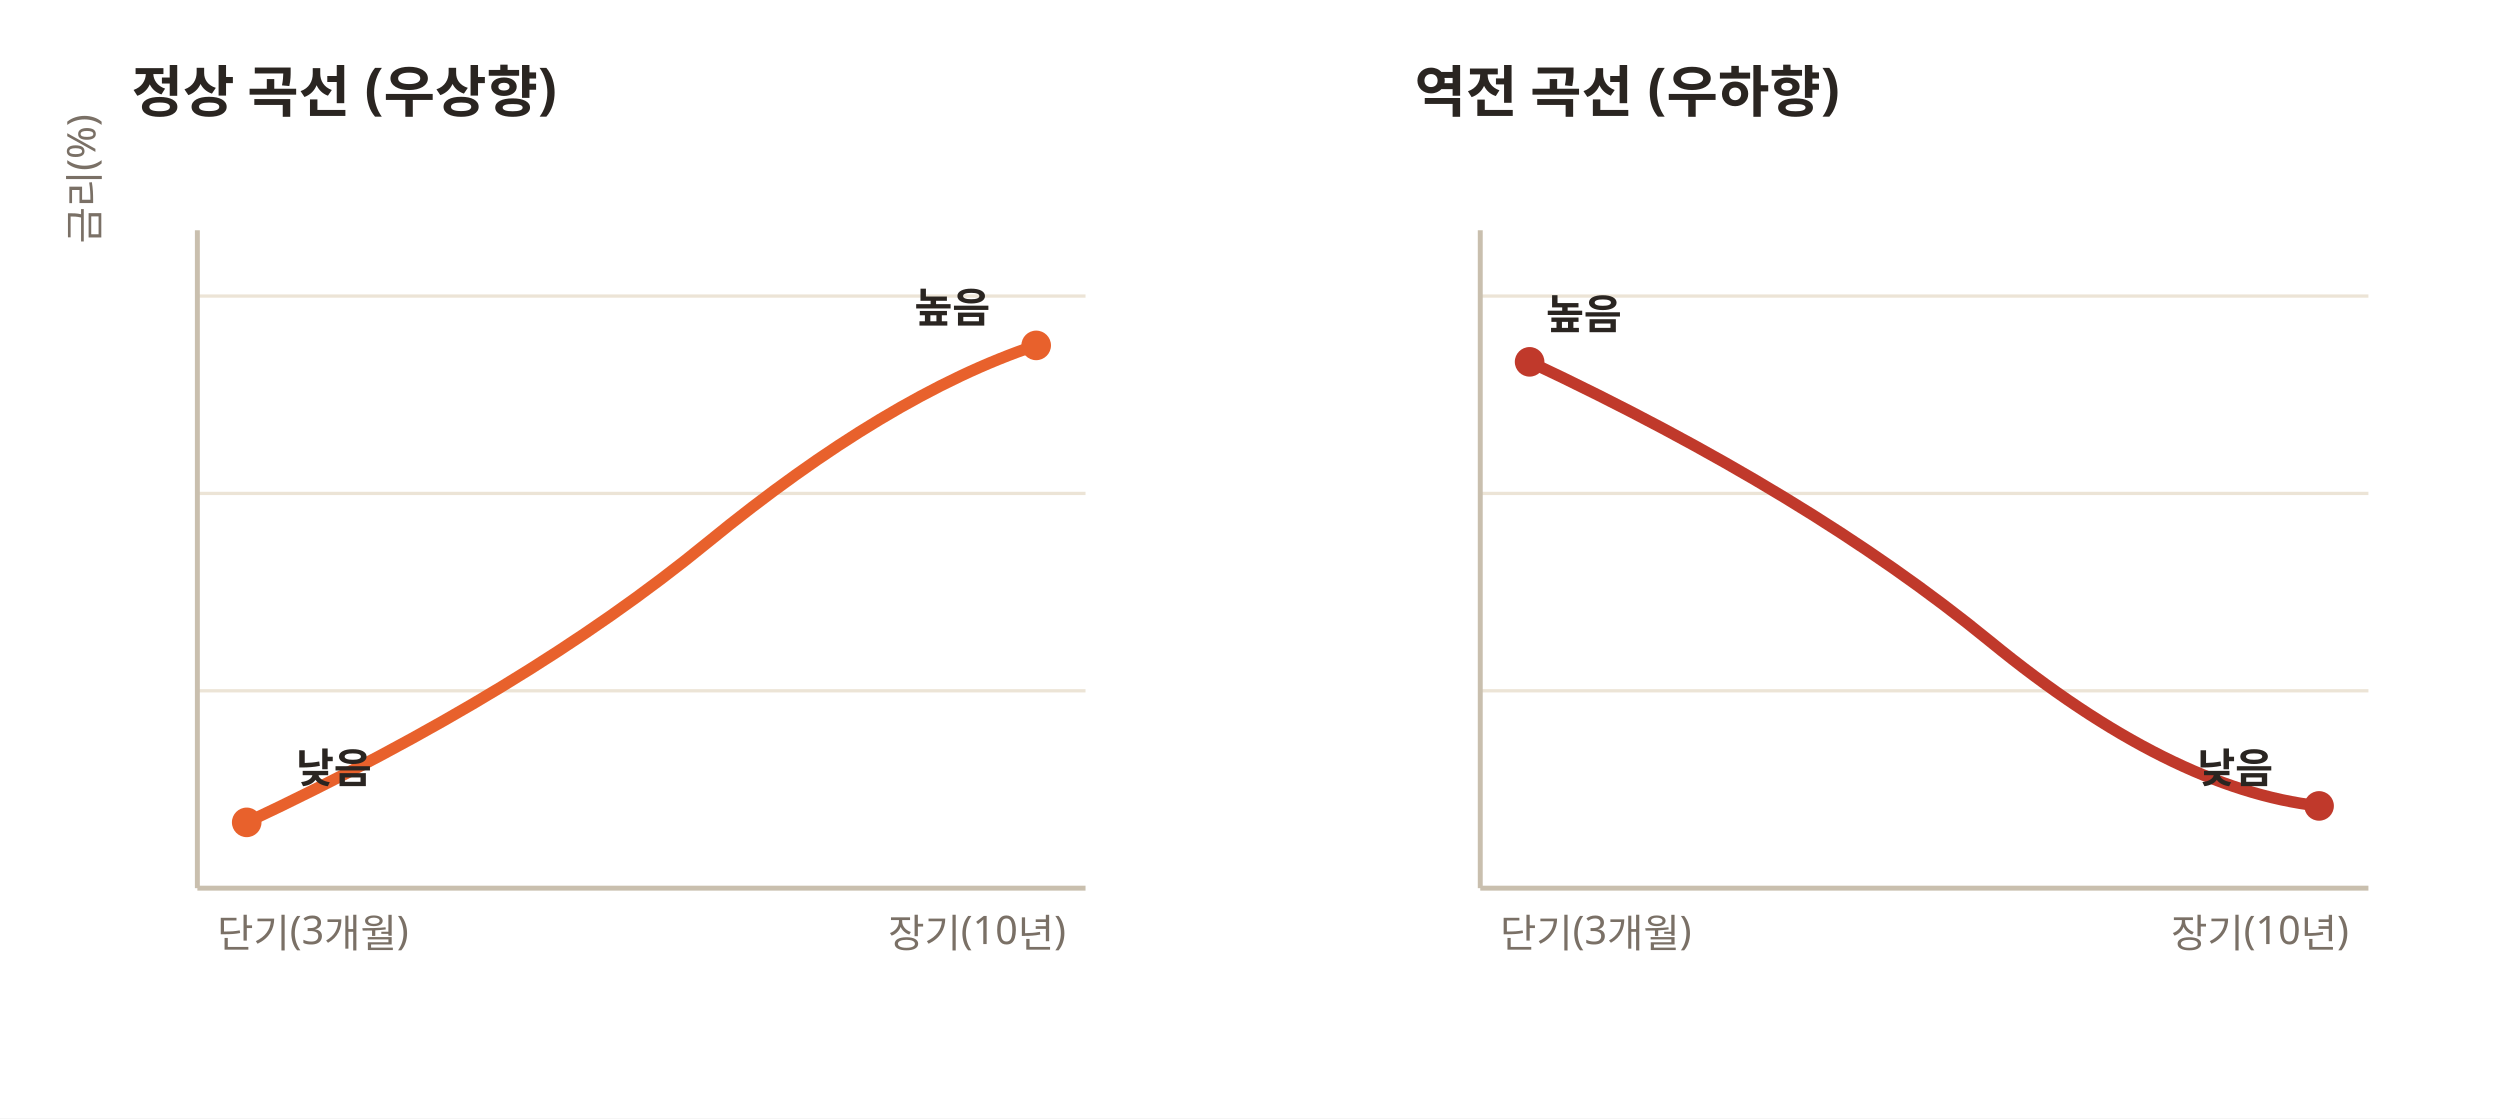
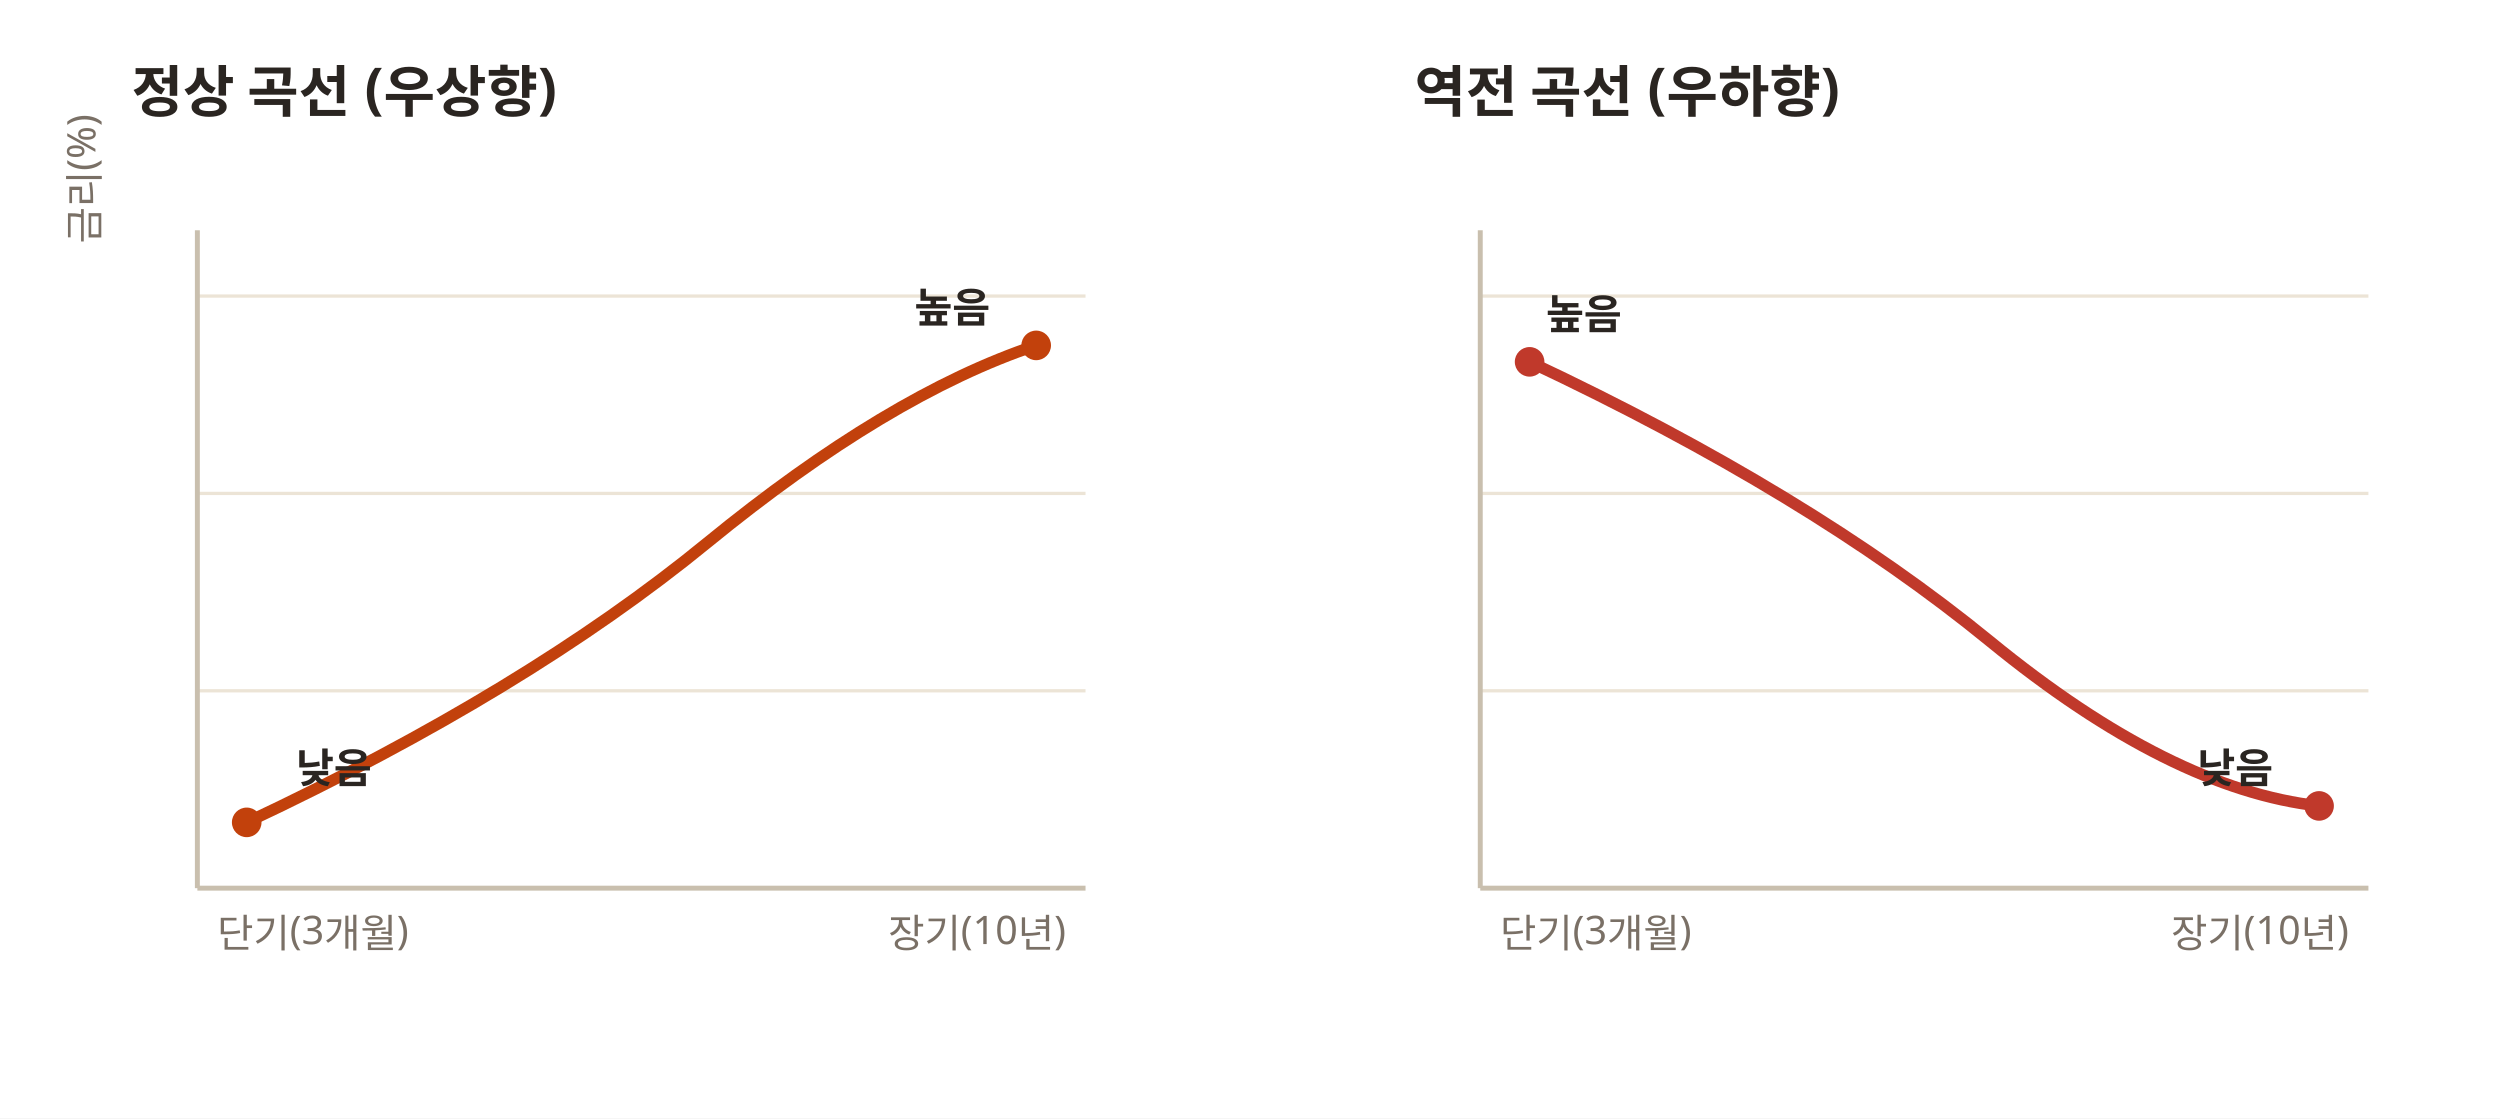
<svg xmlns="http://www.w3.org/2000/svg" viewBox="0 0 760 340" role="img" aria-label="정상 수익률 곡선은 만기가 길수록 금리가 올라 우상향하고, 역전된 곡선은 단기 금리가 장기보다 높아 우하향하는 것을 비교한 개념 도식">
  <rect width="760" height="340" fill="#ffffff" />
  <style>
    text{font-family:'Pretendard',system-ui,sans-serif;fill:#2a2521}
    .title{font-size:17px;font-weight:700}
    .axis{stroke:#c9bfae;stroke-width:1.5}
    .grid{stroke:#ece4d6;stroke-width:1}
    .lbl{font-size:12px;fill:#7a7066}
    .cap{font-size:12.5px;font-weight:600}
  </style>
  <text class="title" x="40" y="34">정상 곡선 (우상향)</text>
  <line class="grid" x1="60" y1="90" x2="330" y2="90" />
  <line class="grid" x1="60" y1="150" x2="330" y2="150" />
  <line class="grid" x1="60" y1="210" x2="330" y2="210" />
  <line class="axis" x1="60" y1="70" x2="60" y2="270" />
  <line class="axis" x1="60" y1="270" x2="330" y2="270" />
-   <path d="M75 250 Q160 210 215 165 T315 105" fill="none" stroke="#e8612c" stroke-width="3.5" stroke-linecap="round" />
-   <circle cx="75" cy="250" r="4.5" fill="#e8612c" />
-   <circle cx="315" cy="105" r="4.5" fill="#e8612c" />
+   <path d="M75 250 Q160 210 215 165 T315 105" fill="none" stroke="#c2410c" stroke-width="3.5" stroke-linecap="round" />
+   <circle cx="75" cy="250" r="4.5" fill="#c2410c" />
+   <circle cx="315" cy="105" r="4.5" fill="#c2410c" />
  <text class="lbl" x="66" y="288">단기(3개월)</text>
  <text class="lbl" x="270" y="288">장기(10년)</text>
  <text class="lbl" x="30" y="74" transform="rotate(-90 30 74)">금리(%)</text>
-   <text class="cap" x="90" y="238" fill="#e8612c">낮음</text>
-   <text class="cap" x="278" y="98" fill="#e8612c">높음</text>
+   <text class="cap" x="90" y="238" fill="#c2410c">낮음</text>
+   <text class="cap" x="278" y="98" fill="#c2410c">높음</text>
  <text class="title" x="430" y="34">역전 곡선 (우하향)</text>
  <line class="grid" x1="450" y1="90" x2="720" y2="90" />
  <line class="grid" x1="450" y1="150" x2="720" y2="150" />
  <line class="grid" x1="450" y1="210" x2="720" y2="210" />
  <line class="axis" x1="450" y1="70" x2="450" y2="270" />
  <line class="axis" x1="450" y1="270" x2="720" y2="270" />
  <path d="M465 110 Q550 150 605 195 T705 245" fill="none" stroke="#c0392b" stroke-width="3.5" stroke-linecap="round" />
  <circle cx="465" cy="110" r="4.5" fill="#c0392b" />
  <circle cx="705" cy="245" r="4.5" fill="#c0392b" />
  <text class="lbl" x="456" y="288">단기(3개월)</text>
  <text class="lbl" x="660" y="288">장기(10년)</text>
  <text class="cap" x="470" y="100" fill="#c0392b">높음</text>
  <text class="cap" x="668" y="238" fill="#c0392b">낮음</text>
</svg>
